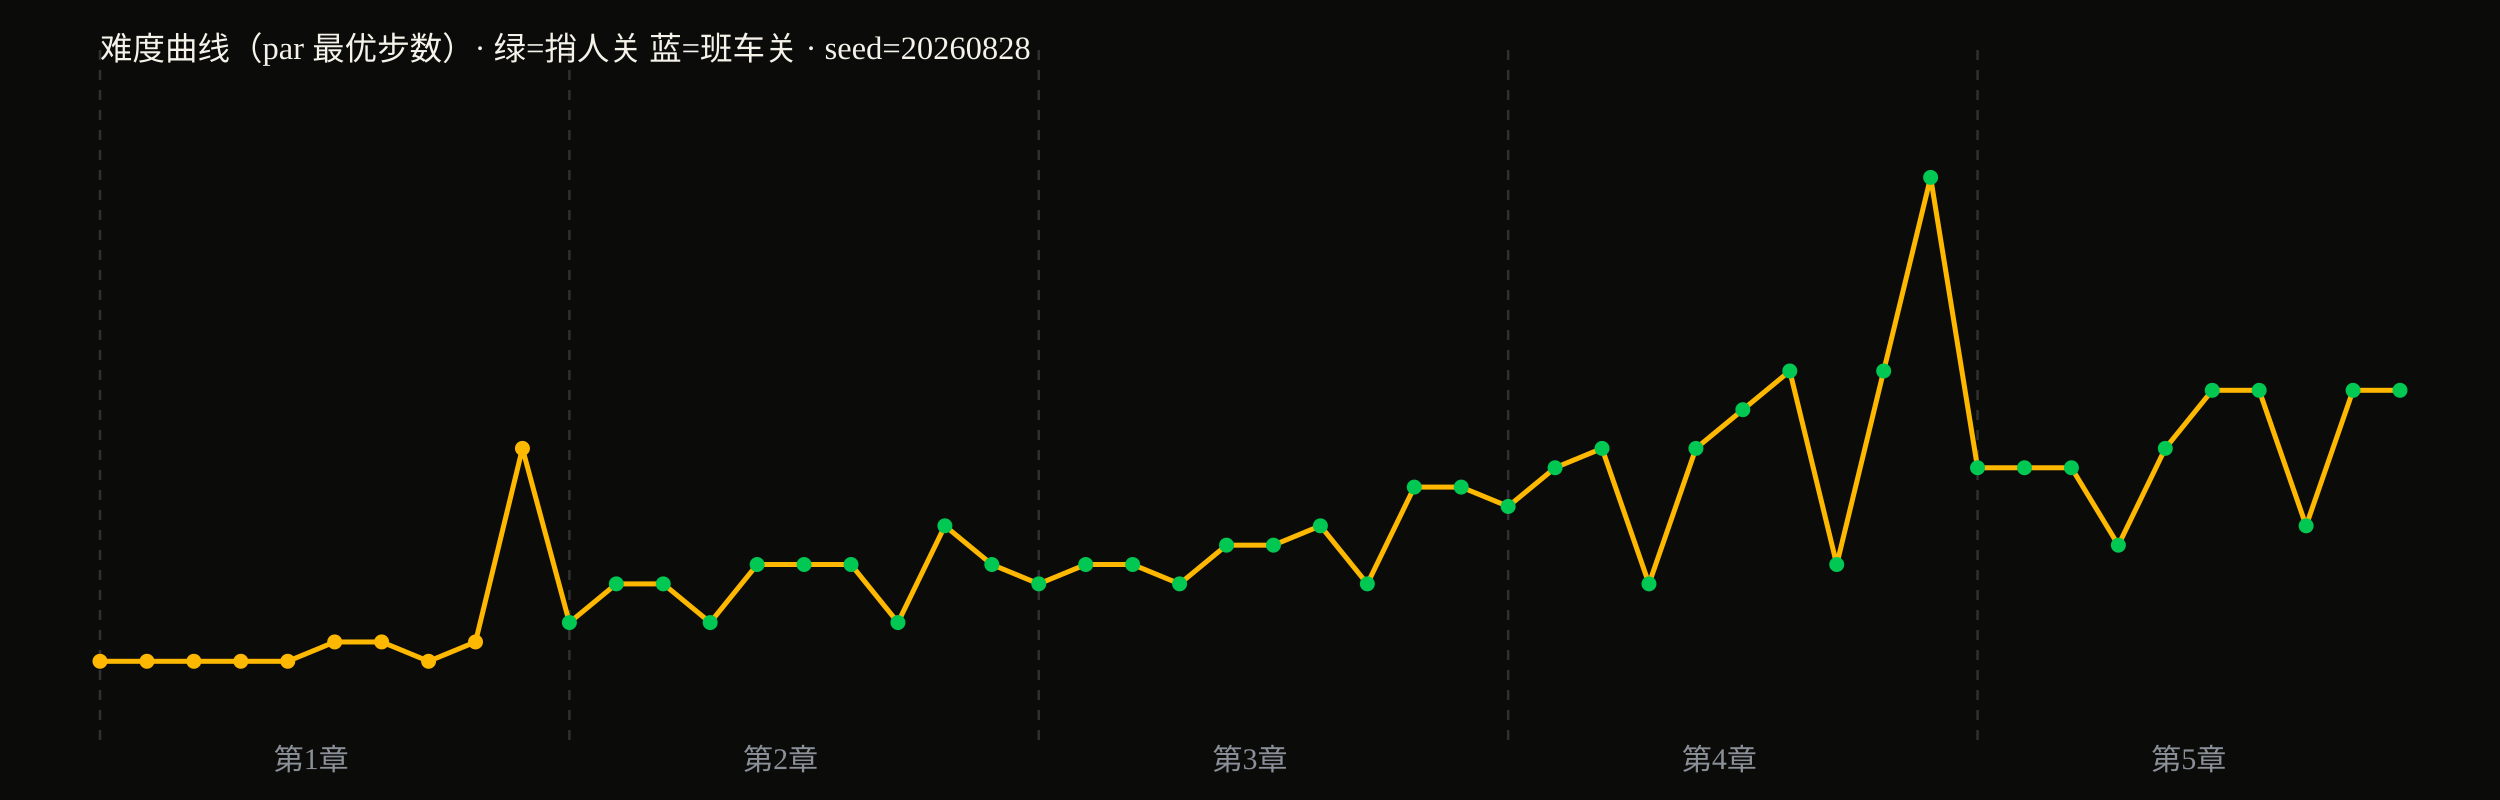
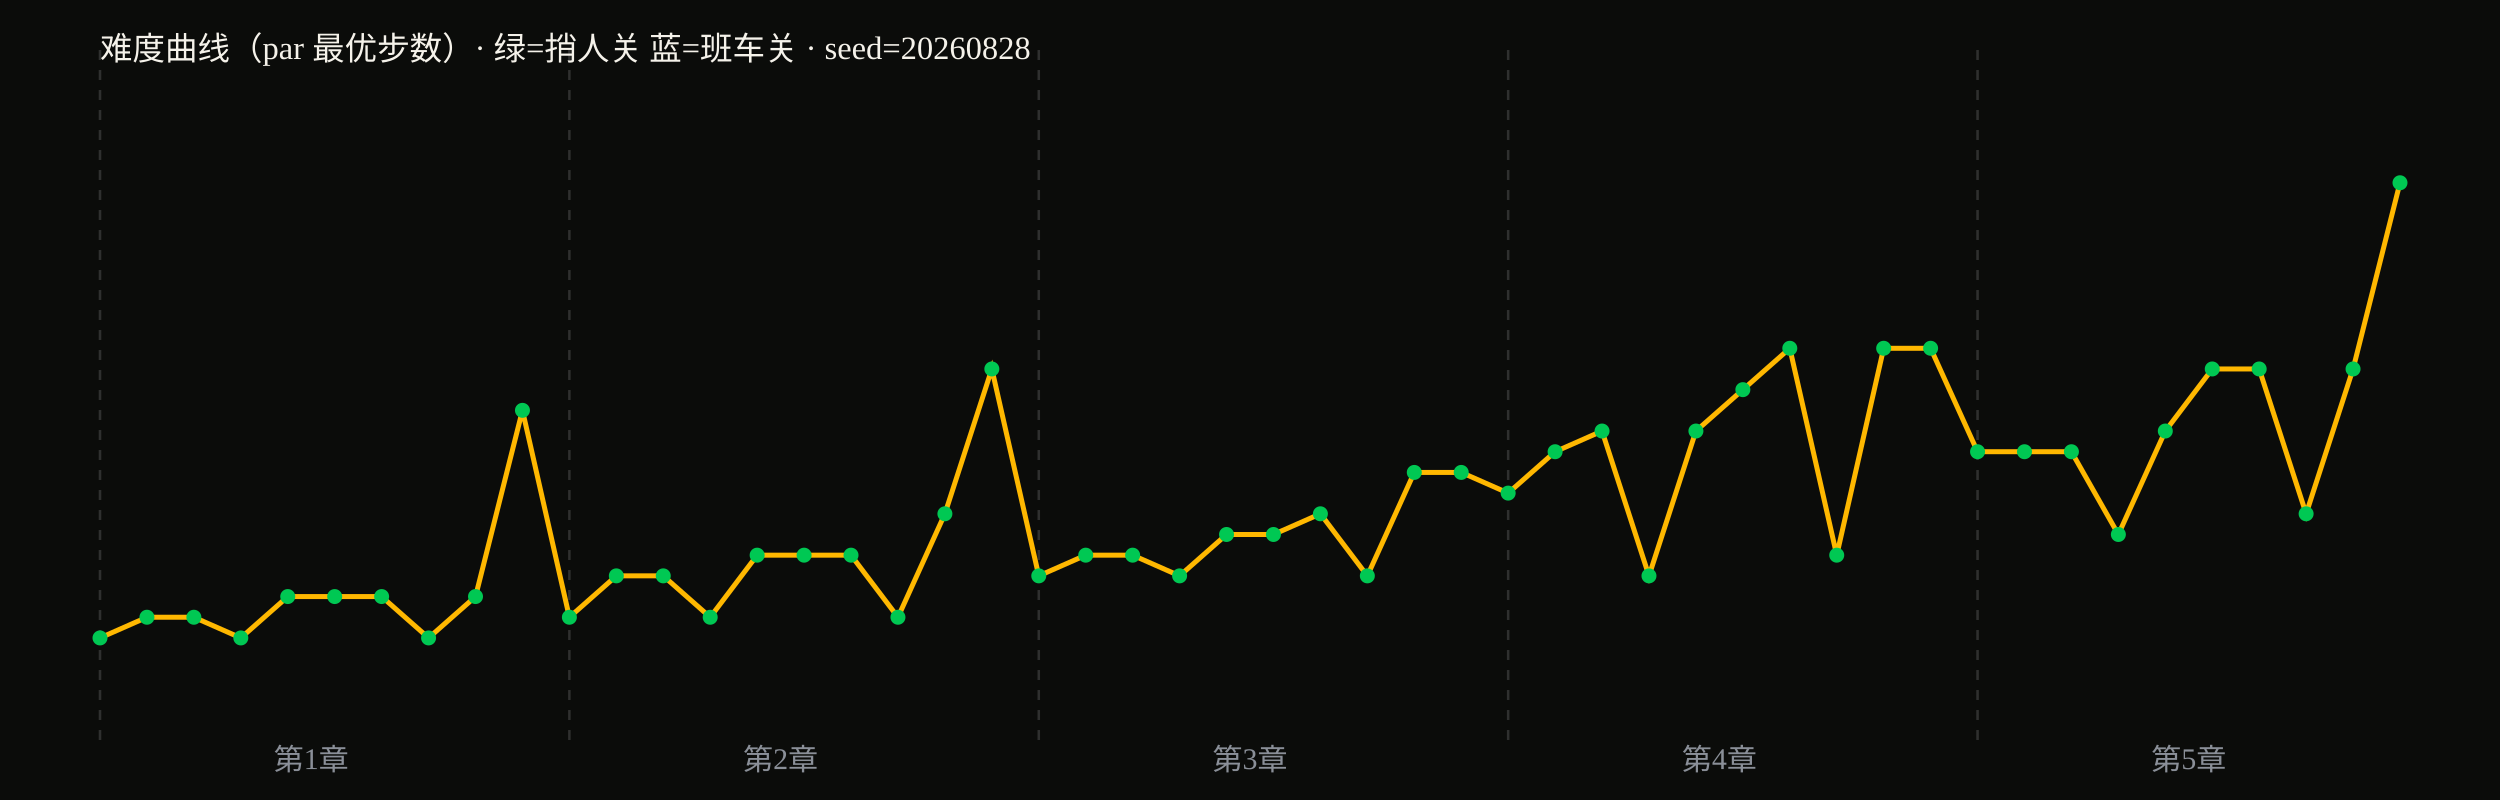
<svg xmlns="http://www.w3.org/2000/svg" width="1000" height="320" viewBox="0 0 1000 320">
  <rect width="1000" height="320" fill="#0B0C0A" />
  <line x1="40" y1="20" x2="40" y2="300" stroke="rgba(255,255,255,.15)" stroke-dasharray="4 4" />
  <text x="124.49" y="308" fill="#8A8F98" font-size="12" text-anchor="middle">第1章</text>
  <line x1="227.755" y1="20" x2="227.755" y2="300" stroke="rgba(255,255,255,.15)" stroke-dasharray="4 4" />
  <text x="312.245" y="308" fill="#8A8F98" font-size="12" text-anchor="middle">第2章</text>
  <line x1="415.51" y1="20" x2="415.51" y2="300" stroke="rgba(255,255,255,.15)" stroke-dasharray="4 4" />
  <text x="500" y="308" fill="#8A8F98" font-size="12" text-anchor="middle">第3章</text>
  <line x1="603.265" y1="20" x2="603.265" y2="300" stroke="rgba(255,255,255,.15)" stroke-dasharray="4 4" />
  <text x="687.755" y="308" fill="#8A8F98" font-size="12" text-anchor="middle">第4章</text>
  <line x1="791.02" y1="20" x2="791.02" y2="300" stroke="rgba(255,255,255,.15)" stroke-dasharray="4 4" />
  <text x="875.51" y="308" fill="#8A8F98" font-size="12" text-anchor="middle">第5章</text>
-   <polyline fill="none" stroke="#FFB800" stroke-width="2" points="40,264.516 58.776,264.516 77.551,264.516 96.327,264.516 115.102,264.516 133.878,256.774 152.653,256.774 171.429,264.516 190.204,256.774 208.98,179.355 227.755,249.032 246.531,233.548 265.306,233.548 284.082,249.032 302.857,225.806 321.633,225.806 340.408,225.806 359.184,249.032 377.959,210.323 396.735,225.806 415.51,233.548 434.286,225.806 453.061,225.806 471.837,233.548 490.612,218.065 509.388,218.065 528.163,210.323 546.939,233.548 565.714,194.839 584.49,194.839 603.265,202.581 622.041,187.097 640.816,179.355 659.592,233.548 678.367,179.355 697.143,163.871 715.918,148.387 734.694,225.806 753.469,148.387 772.245,70.968 791.02,187.097 809.796,187.097 828.571,187.097 847.347,218.065 866.122,179.355 884.898,156.129 903.673,156.129 922.449,210.323 941.224,156.129 960,156.129" />
-   <circle cx="40" cy="264.516" r="3" fill="#FFB800" />
-   <circle cx="58.776" cy="264.516" r="3" fill="#FFB800" />
-   <circle cx="77.551" cy="264.516" r="3" fill="#FFB800" />
-   <circle cx="96.327" cy="264.516" r="3" fill="#FFB800" />
-   <circle cx="115.102" cy="264.516" r="3" fill="#FFB800" />
-   <circle cx="133.878" cy="256.774" r="3" fill="#FFB800" />
-   <circle cx="152.653" cy="256.774" r="3" fill="#FFB800" />
-   <circle cx="171.429" cy="264.516" r="3" fill="#FFB800" />
-   <circle cx="190.204" cy="256.774" r="3" fill="#FFB800" />
-   <circle cx="208.98" cy="179.355" r="3" fill="#FFB800" />
-   <circle cx="227.755" cy="249.032" r="3" fill="#00C853" />
-   <circle cx="246.531" cy="233.548" r="3" fill="#00C853" />
-   <circle cx="265.306" cy="233.548" r="3" fill="#00C853" />
-   <circle cx="284.082" cy="249.032" r="3" fill="#00C853" />
-   <circle cx="302.857" cy="225.806" r="3" fill="#00C853" />
-   <circle cx="321.633" cy="225.806" r="3" fill="#00C853" />
-   <circle cx="340.408" cy="225.806" r="3" fill="#00C853" />
-   <circle cx="359.184" cy="249.032" r="3" fill="#00C853" />
-   <circle cx="377.959" cy="210.323" r="3" fill="#00C853" />
-   <circle cx="396.735" cy="225.806" r="3" fill="#00C853" />
-   <circle cx="415.51" cy="233.548" r="3" fill="#00C853" />
-   <circle cx="434.286" cy="225.806" r="3" fill="#00C853" />
-   <circle cx="453.061" cy="225.806" r="3" fill="#00C853" />
-   <circle cx="471.837" cy="233.548" r="3" fill="#00C853" />
-   <circle cx="490.612" cy="218.065" r="3" fill="#00C853" />
-   <circle cx="509.388" cy="218.065" r="3" fill="#00C853" />
-   <circle cx="528.163" cy="210.323" r="3" fill="#00C853" />
-   <circle cx="546.939" cy="233.548" r="3" fill="#00C853" />
-   <circle cx="565.714" cy="194.839" r="3" fill="#00C853" />
-   <circle cx="584.49" cy="194.839" r="3" fill="#00C853" />
-   <circle cx="603.265" cy="202.581" r="3" fill="#00C853" />
-   <circle cx="622.041" cy="187.097" r="3" fill="#00C853" />
-   <circle cx="640.816" cy="179.355" r="3" fill="#00C853" />
-   <circle cx="659.592" cy="233.548" r="3" fill="#00C853" />
-   <circle cx="678.367" cy="179.355" r="3" fill="#00C853" />
-   <circle cx="697.143" cy="163.871" r="3" fill="#00C853" />
-   <circle cx="715.918" cy="148.387" r="3" fill="#00C853" />
-   <circle cx="734.694" cy="225.806" r="3" fill="#00C853" />
-   <circle cx="753.469" cy="148.387" r="3" fill="#00C853" />
-   <circle cx="772.245" cy="70.968" r="3" fill="#00C853" />
-   <circle cx="791.02" cy="187.097" r="3" fill="#00C853" />
-   <circle cx="809.796" cy="187.097" r="3" fill="#00C853" />
-   <circle cx="828.571" cy="187.097" r="3" fill="#00C853" />
-   <circle cx="847.347" cy="218.065" r="3" fill="#00C853" />
-   <circle cx="866.122" cy="179.355" r="3" fill="#00C853" />
-   <circle cx="884.898" cy="156.129" r="3" fill="#00C853" />
-   <circle cx="903.673" cy="156.129" r="3" fill="#00C853" />
-   <circle cx="922.449" cy="210.323" r="3" fill="#00C853" />
-   <circle cx="941.224" cy="156.129" r="3" fill="#00C853" />
-   <circle cx="960" cy="156.129" r="3" fill="#00C853" />
+   <polyline fill="none" stroke="#FFB800" stroke-width="2" points="40,255.172 58.776,246.897 77.551,246.897 96.327,255.172 115.102,238.621 133.878,238.621 152.653,238.621 171.429,255.172 190.204,238.621 208.98,164.138 227.755,246.897 246.531,230.345 265.306,230.345 284.082,246.897 302.857,222.069 321.633,222.069 340.408,222.069 359.184,246.897 377.959,205.517 396.735,147.586 415.51,230.345 434.286,222.069 453.061,222.069 471.837,230.345 490.612,213.793 509.388,213.793 528.163,205.517 546.939,230.345 565.714,188.966 584.49,188.966 603.265,197.241 622.041,180.69 640.816,172.414 659.592,230.345 678.367,172.414 697.143,155.862 715.918,139.31 734.694,222.069 753.469,139.31 772.245,139.31 791.02,180.69 809.796,180.69 828.571,180.69 847.347,213.793 866.122,172.414 884.898,147.586 903.673,147.586 922.449,205.517 941.224,147.586 960,73.103" />
+   <circle cx="40" cy="255.172" r="3" fill="#00C853" />
+   <circle cx="58.776" cy="246.897" r="3" fill="#00C853" />
+   <circle cx="77.551" cy="246.897" r="3" fill="#00C853" />
+   <circle cx="96.327" cy="255.172" r="3" fill="#00C853" />
+   <circle cx="115.102" cy="238.621" r="3" fill="#00C853" />
+   <circle cx="133.878" cy="238.621" r="3" fill="#00C853" />
+   <circle cx="152.653" cy="238.621" r="3" fill="#00C853" />
+   <circle cx="171.429" cy="255.172" r="3" fill="#00C853" />
+   <circle cx="190.204" cy="238.621" r="3" fill="#00C853" />
+   <circle cx="208.98" cy="164.138" r="3" fill="#00C853" />
+   <circle cx="227.755" cy="246.897" r="3" fill="#00C853" />
+   <circle cx="246.531" cy="230.345" r="3" fill="#00C853" />
+   <circle cx="265.306" cy="230.345" r="3" fill="#00C853" />
+   <circle cx="284.082" cy="246.897" r="3" fill="#00C853" />
+   <circle cx="302.857" cy="222.069" r="3" fill="#00C853" />
+   <circle cx="321.633" cy="222.069" r="3" fill="#00C853" />
+   <circle cx="340.408" cy="222.069" r="3" fill="#00C853" />
+   <circle cx="359.184" cy="246.897" r="3" fill="#00C853" />
+   <circle cx="377.959" cy="205.517" r="3" fill="#00C853" />
+   <circle cx="396.735" cy="147.586" r="3" fill="#00C853" />
+   <circle cx="415.51" cy="230.345" r="3" fill="#00C853" />
+   <circle cx="434.286" cy="222.069" r="3" fill="#00C853" />
+   <circle cx="453.061" cy="222.069" r="3" fill="#00C853" />
+   <circle cx="471.837" cy="230.345" r="3" fill="#00C853" />
+   <circle cx="490.612" cy="213.793" r="3" fill="#00C853" />
+   <circle cx="509.388" cy="213.793" r="3" fill="#00C853" />
+   <circle cx="528.163" cy="205.517" r="3" fill="#00C853" />
+   <circle cx="546.939" cy="230.345" r="3" fill="#00C853" />
+   <circle cx="565.714" cy="188.966" r="3" fill="#00C853" />
+   <circle cx="584.49" cy="188.966" r="3" fill="#00C853" />
+   <circle cx="603.265" cy="197.241" r="3" fill="#00C853" />
+   <circle cx="622.041" cy="180.69" r="3" fill="#00C853" />
+   <circle cx="640.816" cy="172.414" r="3" fill="#00C853" />
+   <circle cx="659.592" cy="230.345" r="3" fill="#00C853" />
+   <circle cx="678.367" cy="172.414" r="3" fill="#00C853" />
+   <circle cx="697.143" cy="155.862" r="3" fill="#00C853" />
+   <circle cx="715.918" cy="139.31" r="3" fill="#00C853" />
+   <circle cx="734.694" cy="222.069" r="3" fill="#00C853" />
+   <circle cx="753.469" cy="139.31" r="3" fill="#00C853" />
+   <circle cx="772.245" cy="139.31" r="3" fill="#00C853" />
+   <circle cx="791.02" cy="180.69" r="3" fill="#00C853" />
+   <circle cx="809.796" cy="180.69" r="3" fill="#00C853" />
+   <circle cx="828.571" cy="180.69" r="3" fill="#00C853" />
+   <circle cx="847.347" cy="213.793" r="3" fill="#00C853" />
+   <circle cx="866.122" cy="172.414" r="3" fill="#00C853" />
+   <circle cx="884.898" cy="147.586" r="3" fill="#00C853" />
+   <circle cx="903.673" cy="147.586" r="3" fill="#00C853" />
+   <circle cx="922.449" cy="205.517" r="3" fill="#00C853" />
+   <circle cx="941.224" cy="147.586" r="3" fill="#00C853" />
+   <circle cx="960" cy="73.103" r="3" fill="#00C853" />
  <text x="40" y="24" fill="#F5F2EA" font-size="13">难度曲线（par 最优步数）· 绿=捎人关 蓝=班车关 · seed=20260828</text>
</svg>
